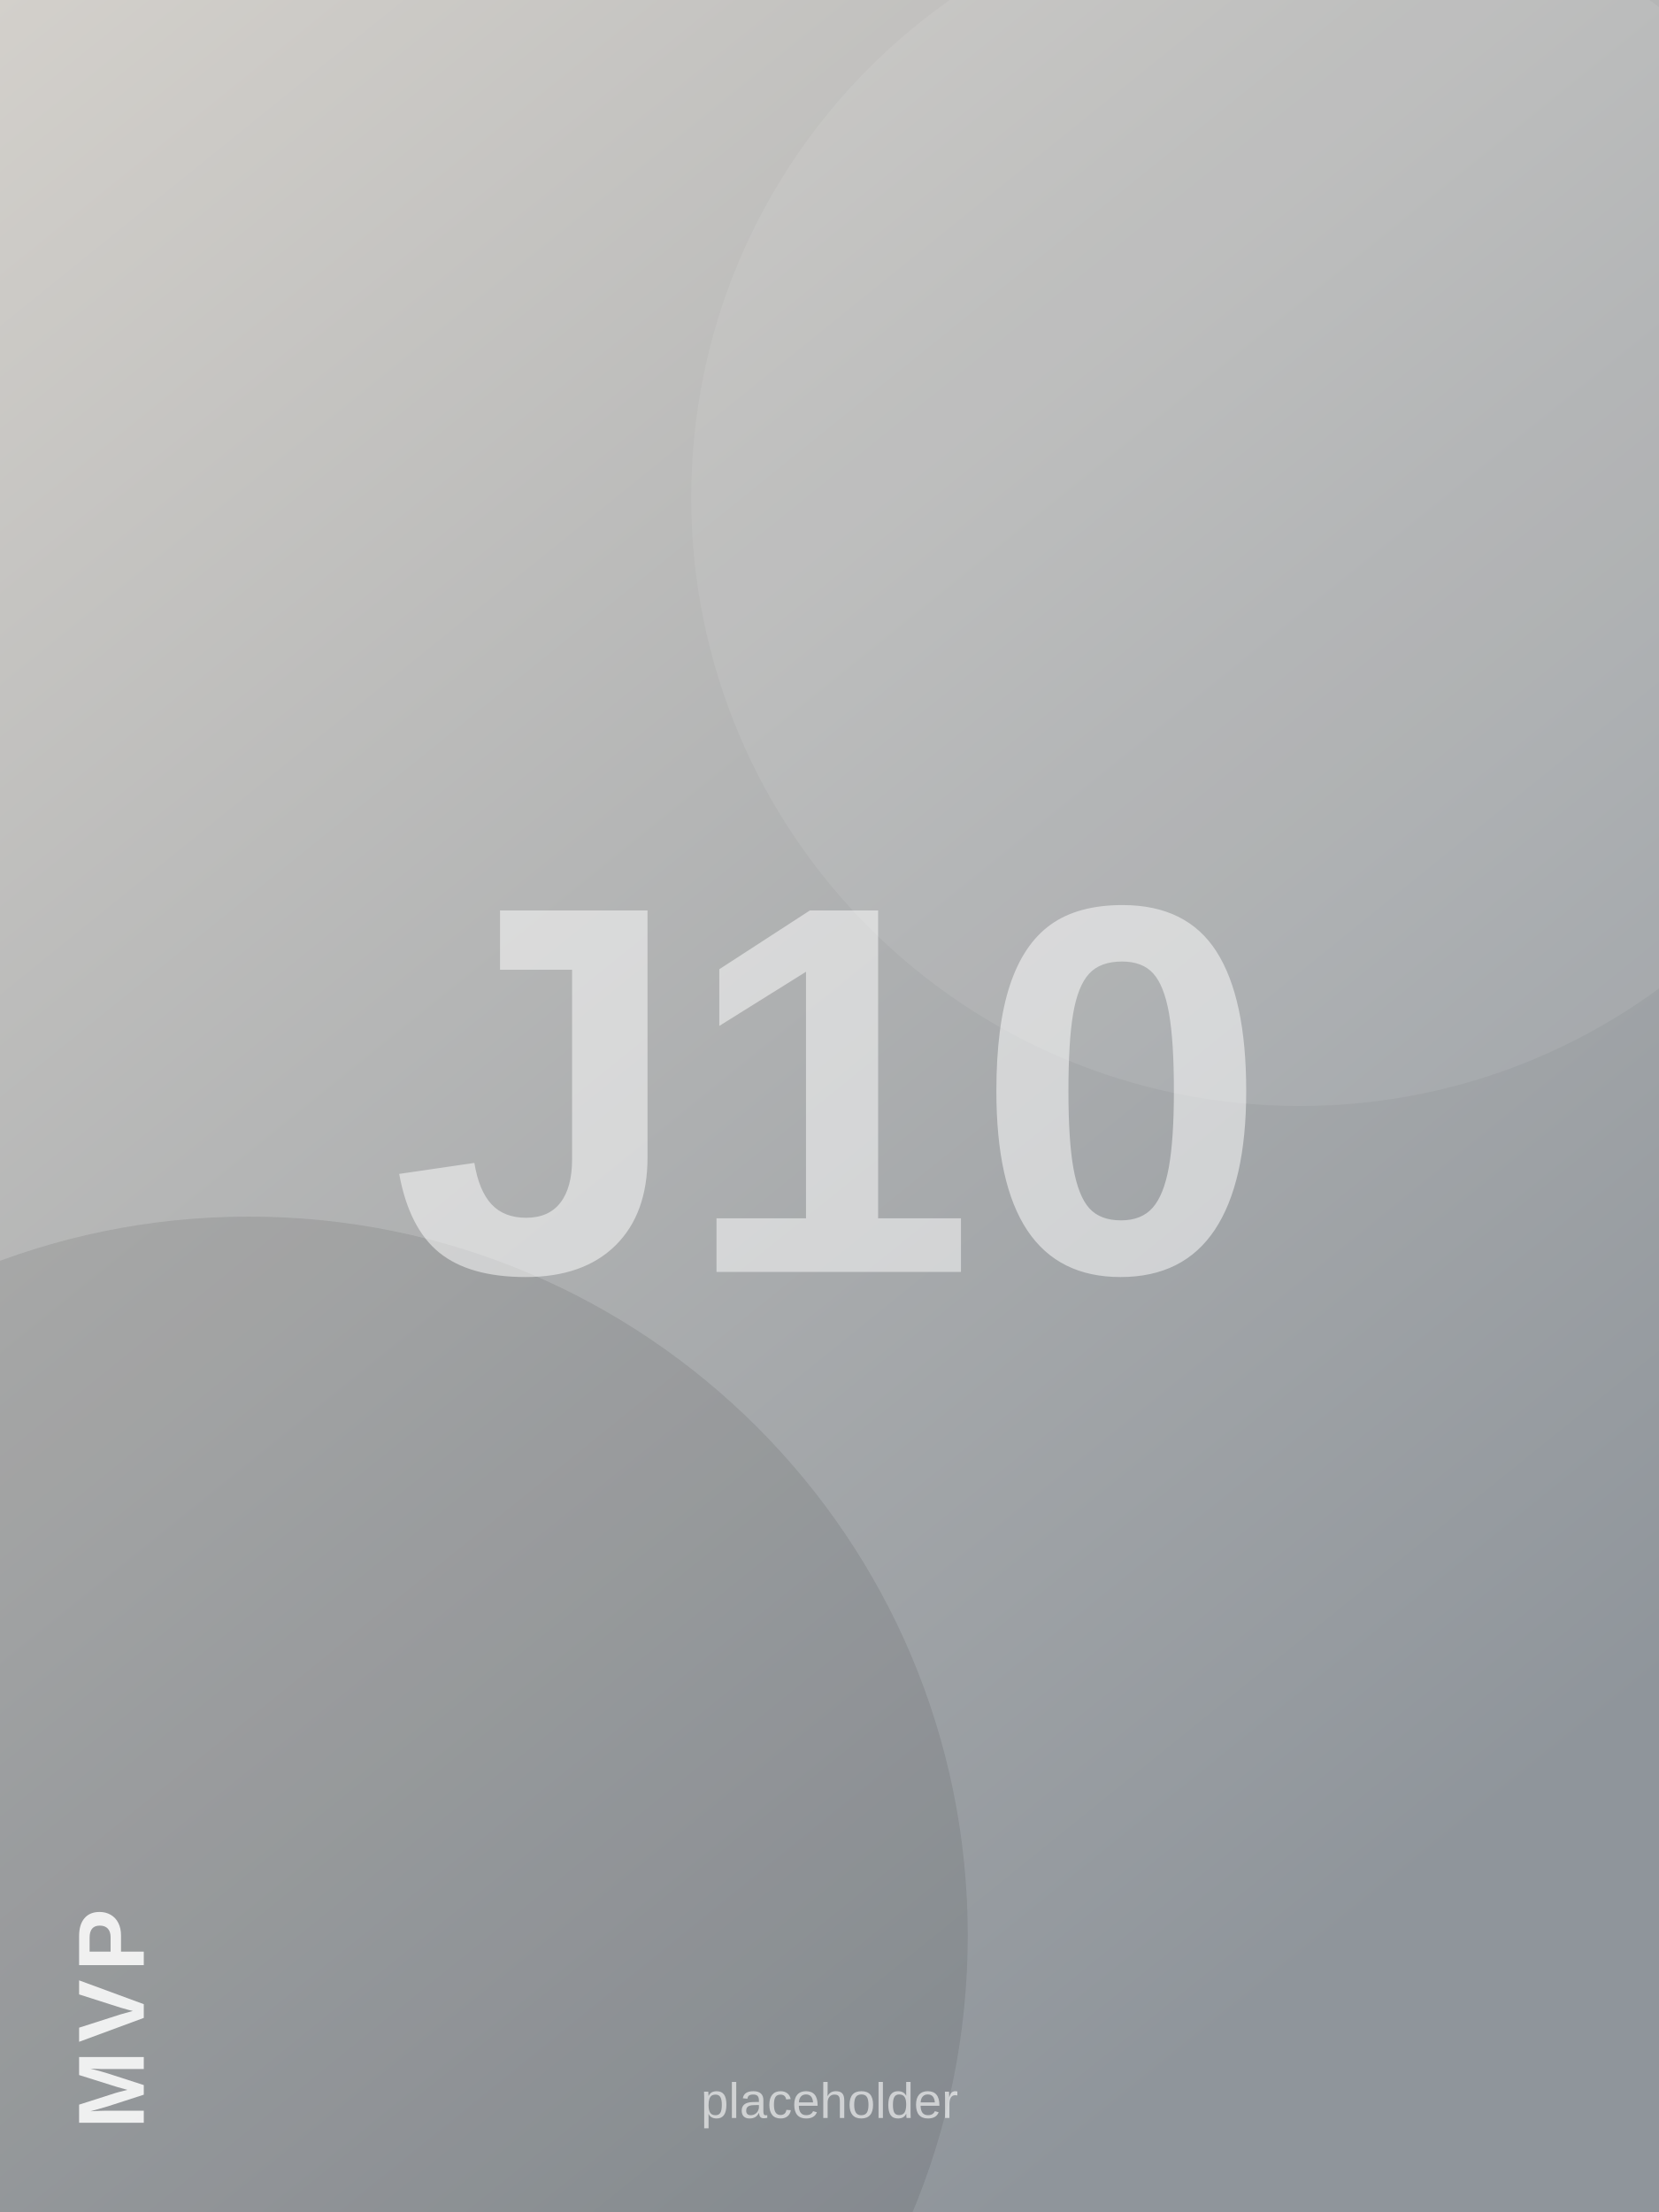
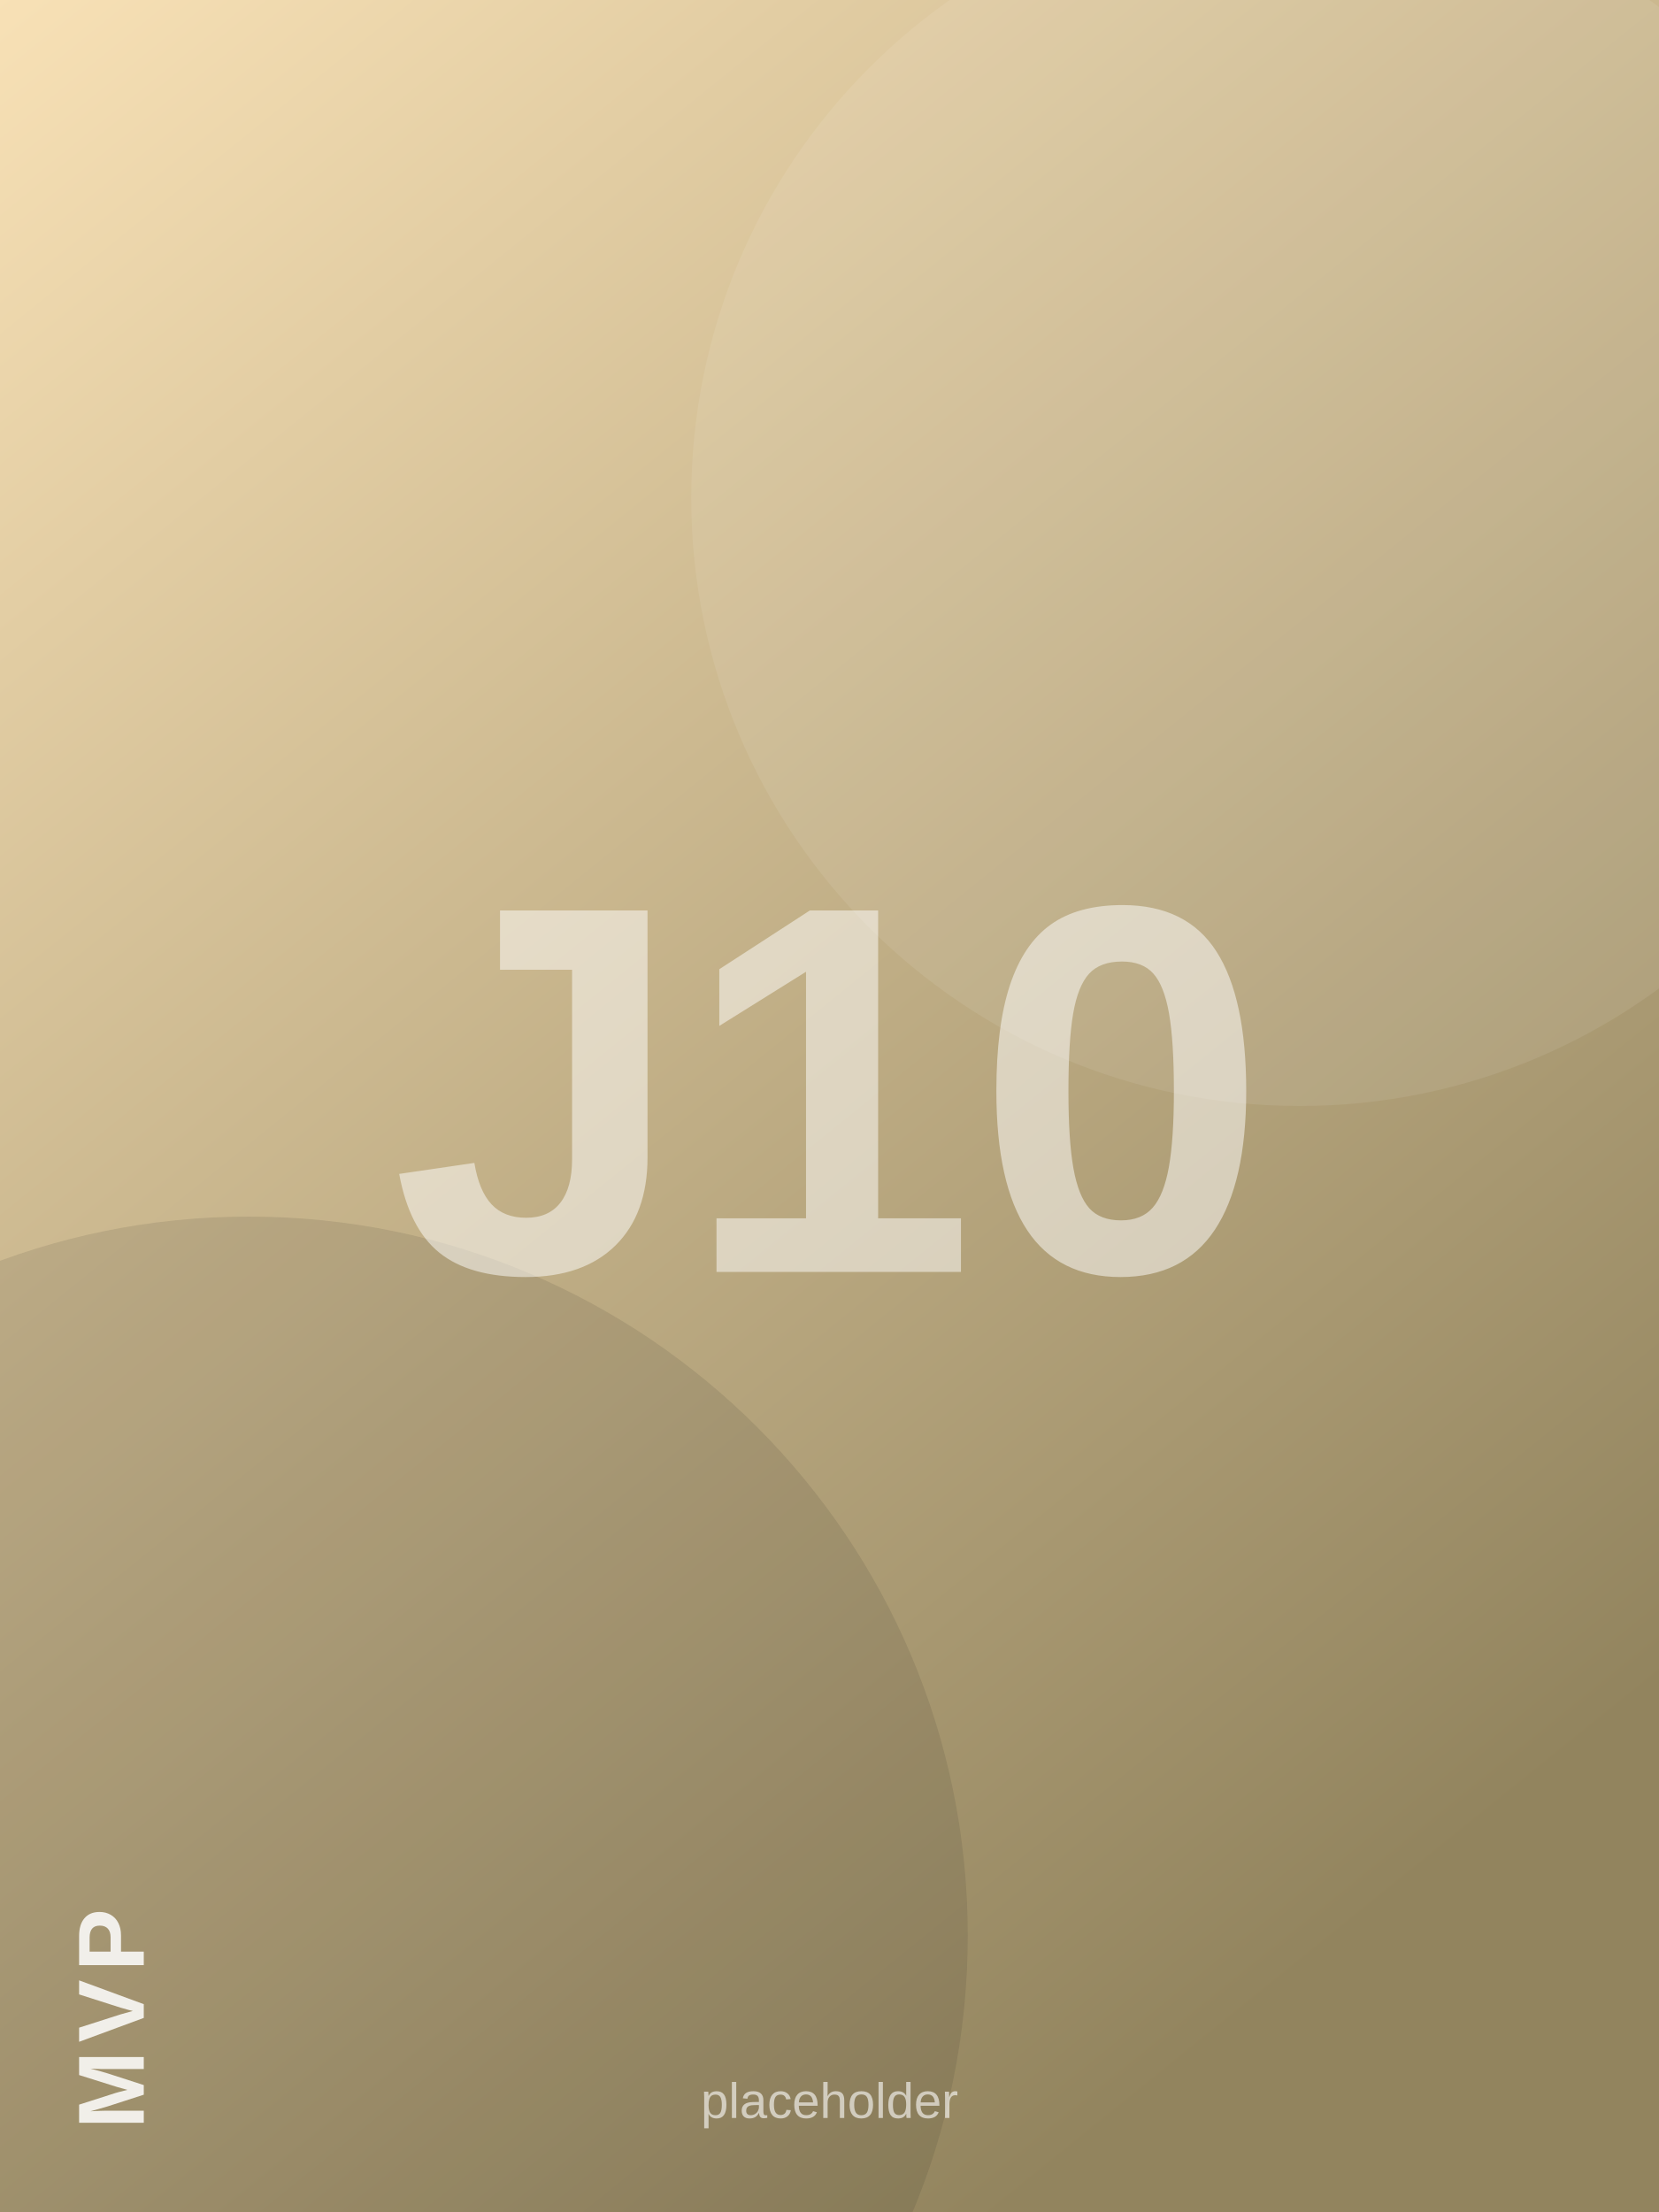
<svg xmlns="http://www.w3.org/2000/svg" width="600" height="800" viewBox="0 0 600 800">
  <defs>
    <linearGradient id="g" x1="0" y1="0" x2="0.6" y2="1">
-       <stop offset="0" stop-color="#d3d0cb" />
-       <stop offset="1" stop-color="#8f959b" />
+       <stop offset="0" stop-color="#f8e1b6" />
+       <stop offset="1" stop-color="#92845e" />
    </linearGradient>
  </defs>
  <rect width="600" height="800" fill="url(#g)" />
  <circle cx="470" cy="180" r="220" fill="#ffffff" opacity="0.08" />
  <circle cx="90" cy="700" r="260" fill="#111111" opacity="0.10" />
  <text x="300" y="460" text-anchor="middle" font-family="Arial Black, Arial, sans-serif" font-size="190" font-weight="900" fill="#ffffff" opacity="0.5">J10</text>
  <text x="52" y="770" transform="rotate(-90 52 770)" font-family="Arial Black, Arial, sans-serif" font-size="34" font-weight="900" fill="#ffffff" opacity="0.85" letter-spacing="3">MVP</text>
  <text x="300" y="766" text-anchor="middle" font-family="Arial, sans-serif" font-size="18" fill="#ffffff" opacity="0.6">placeholder</text>
</svg>
